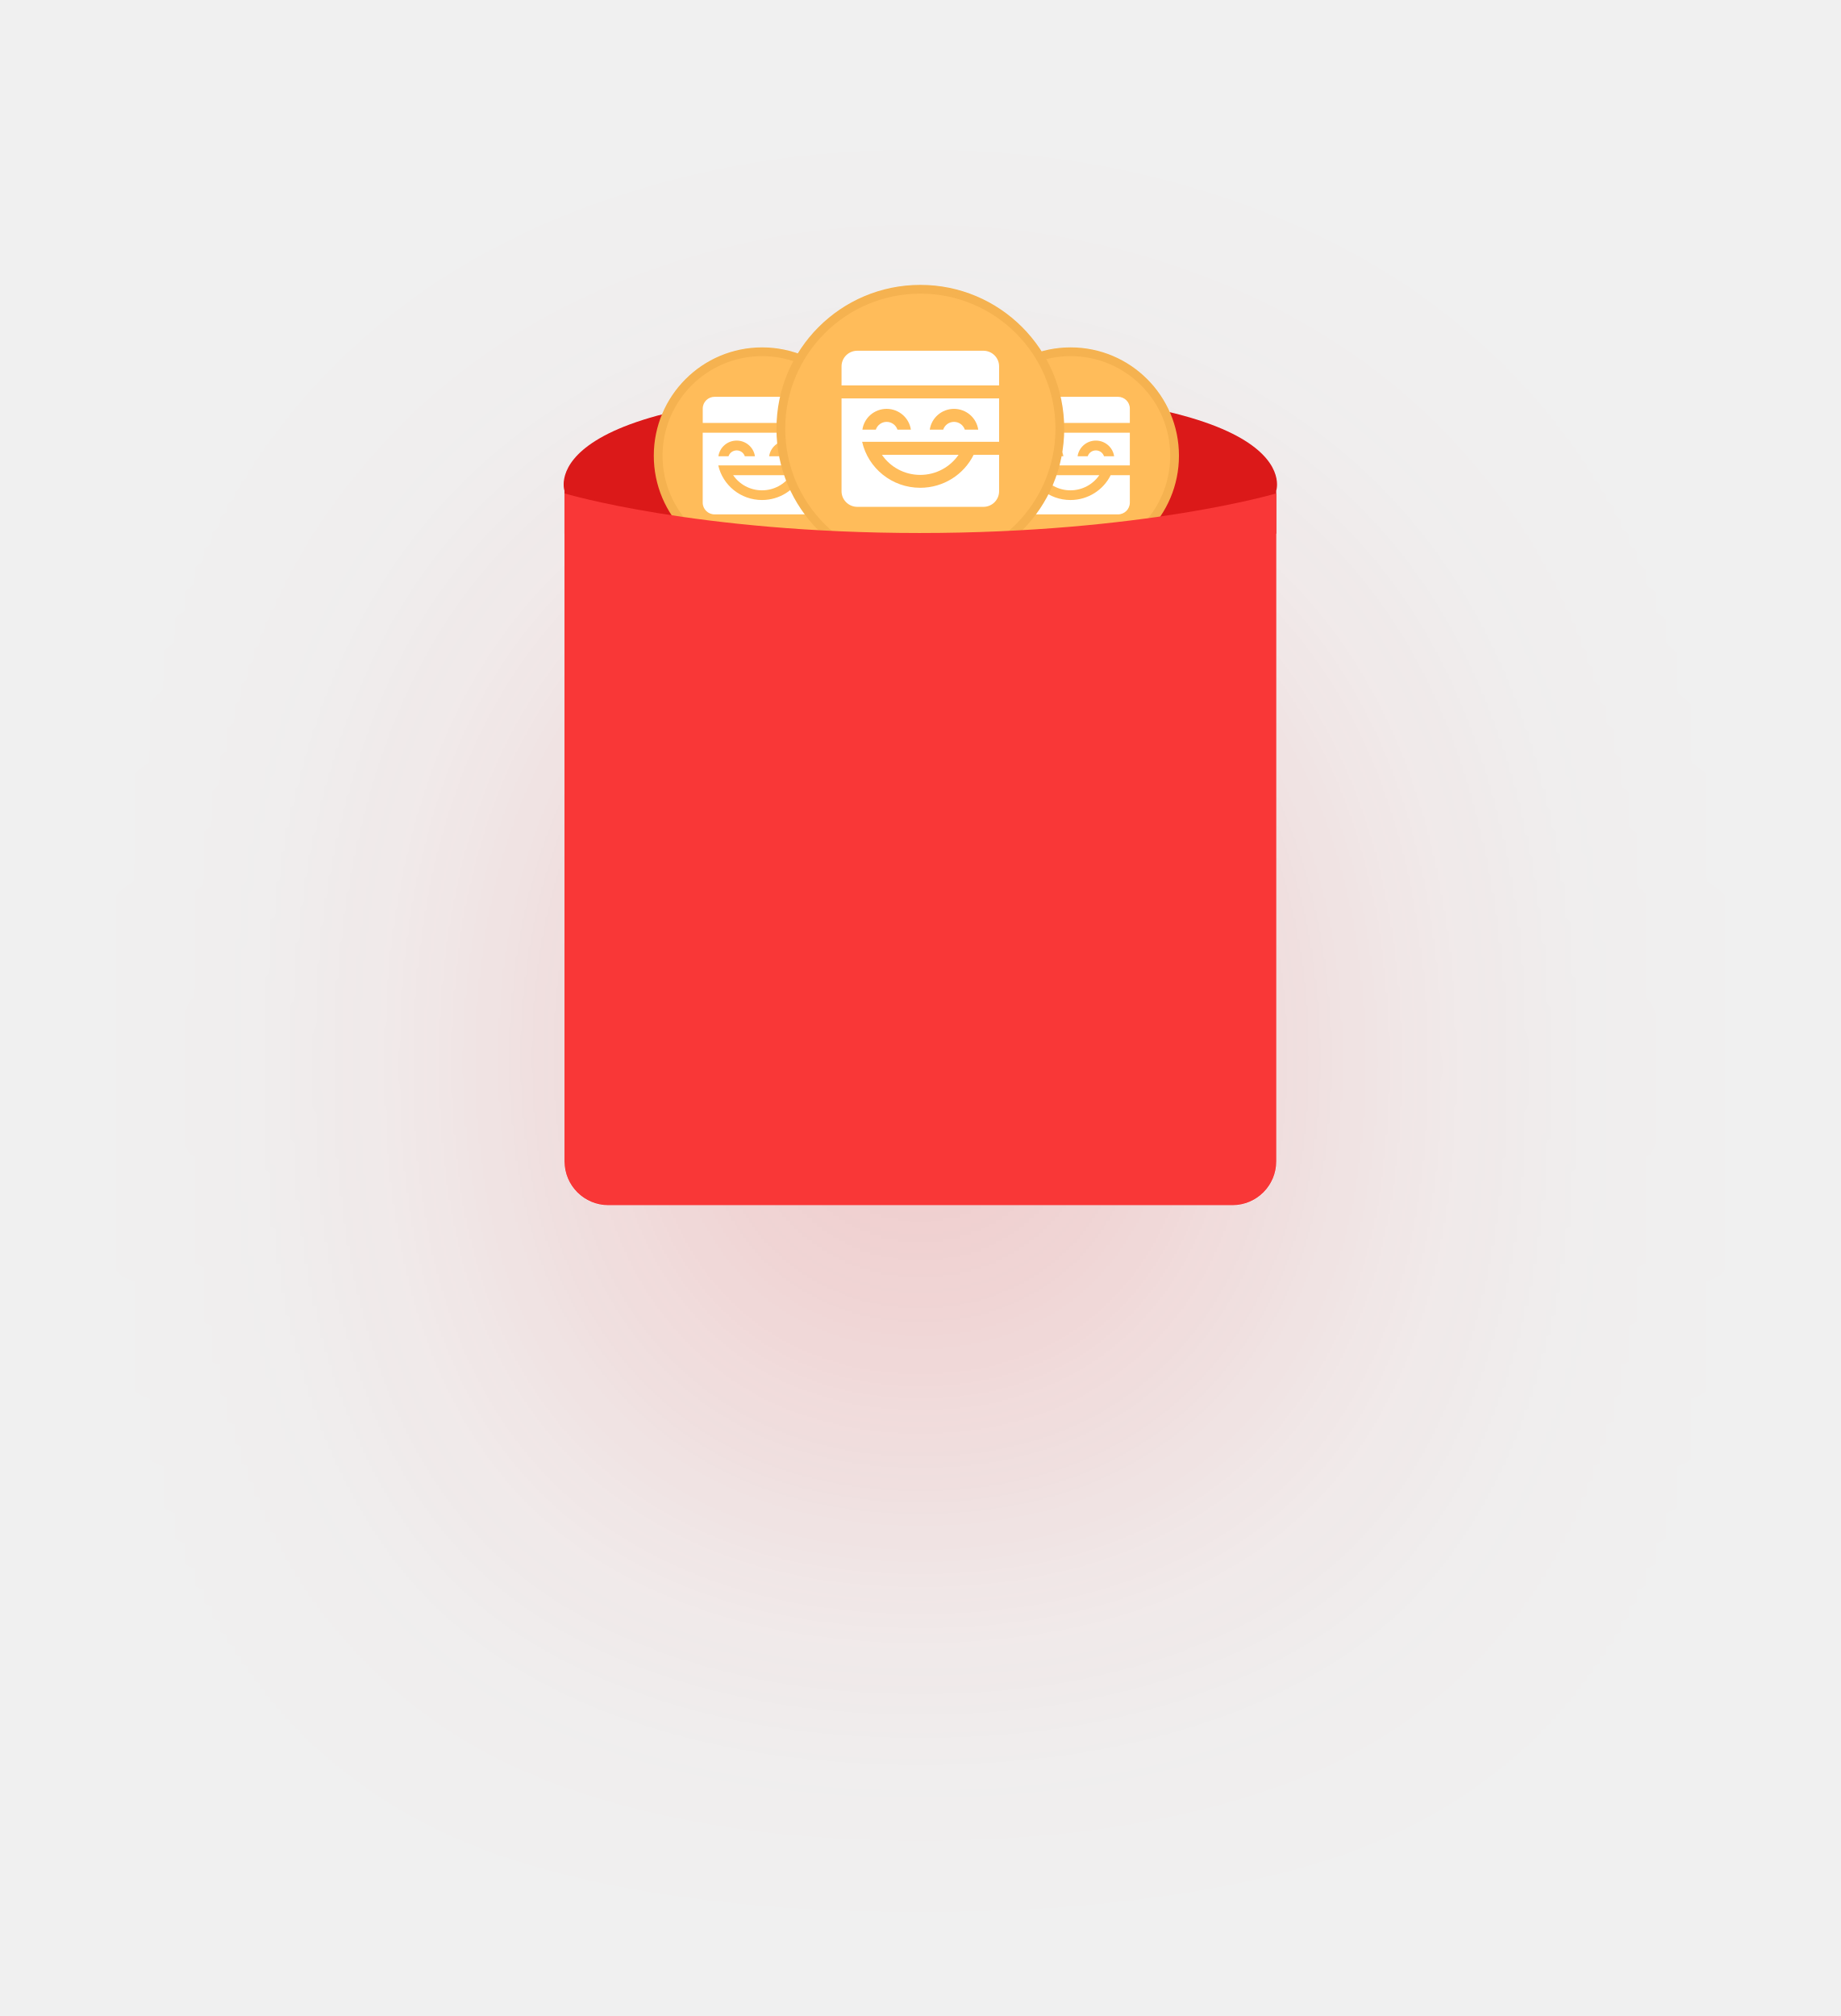
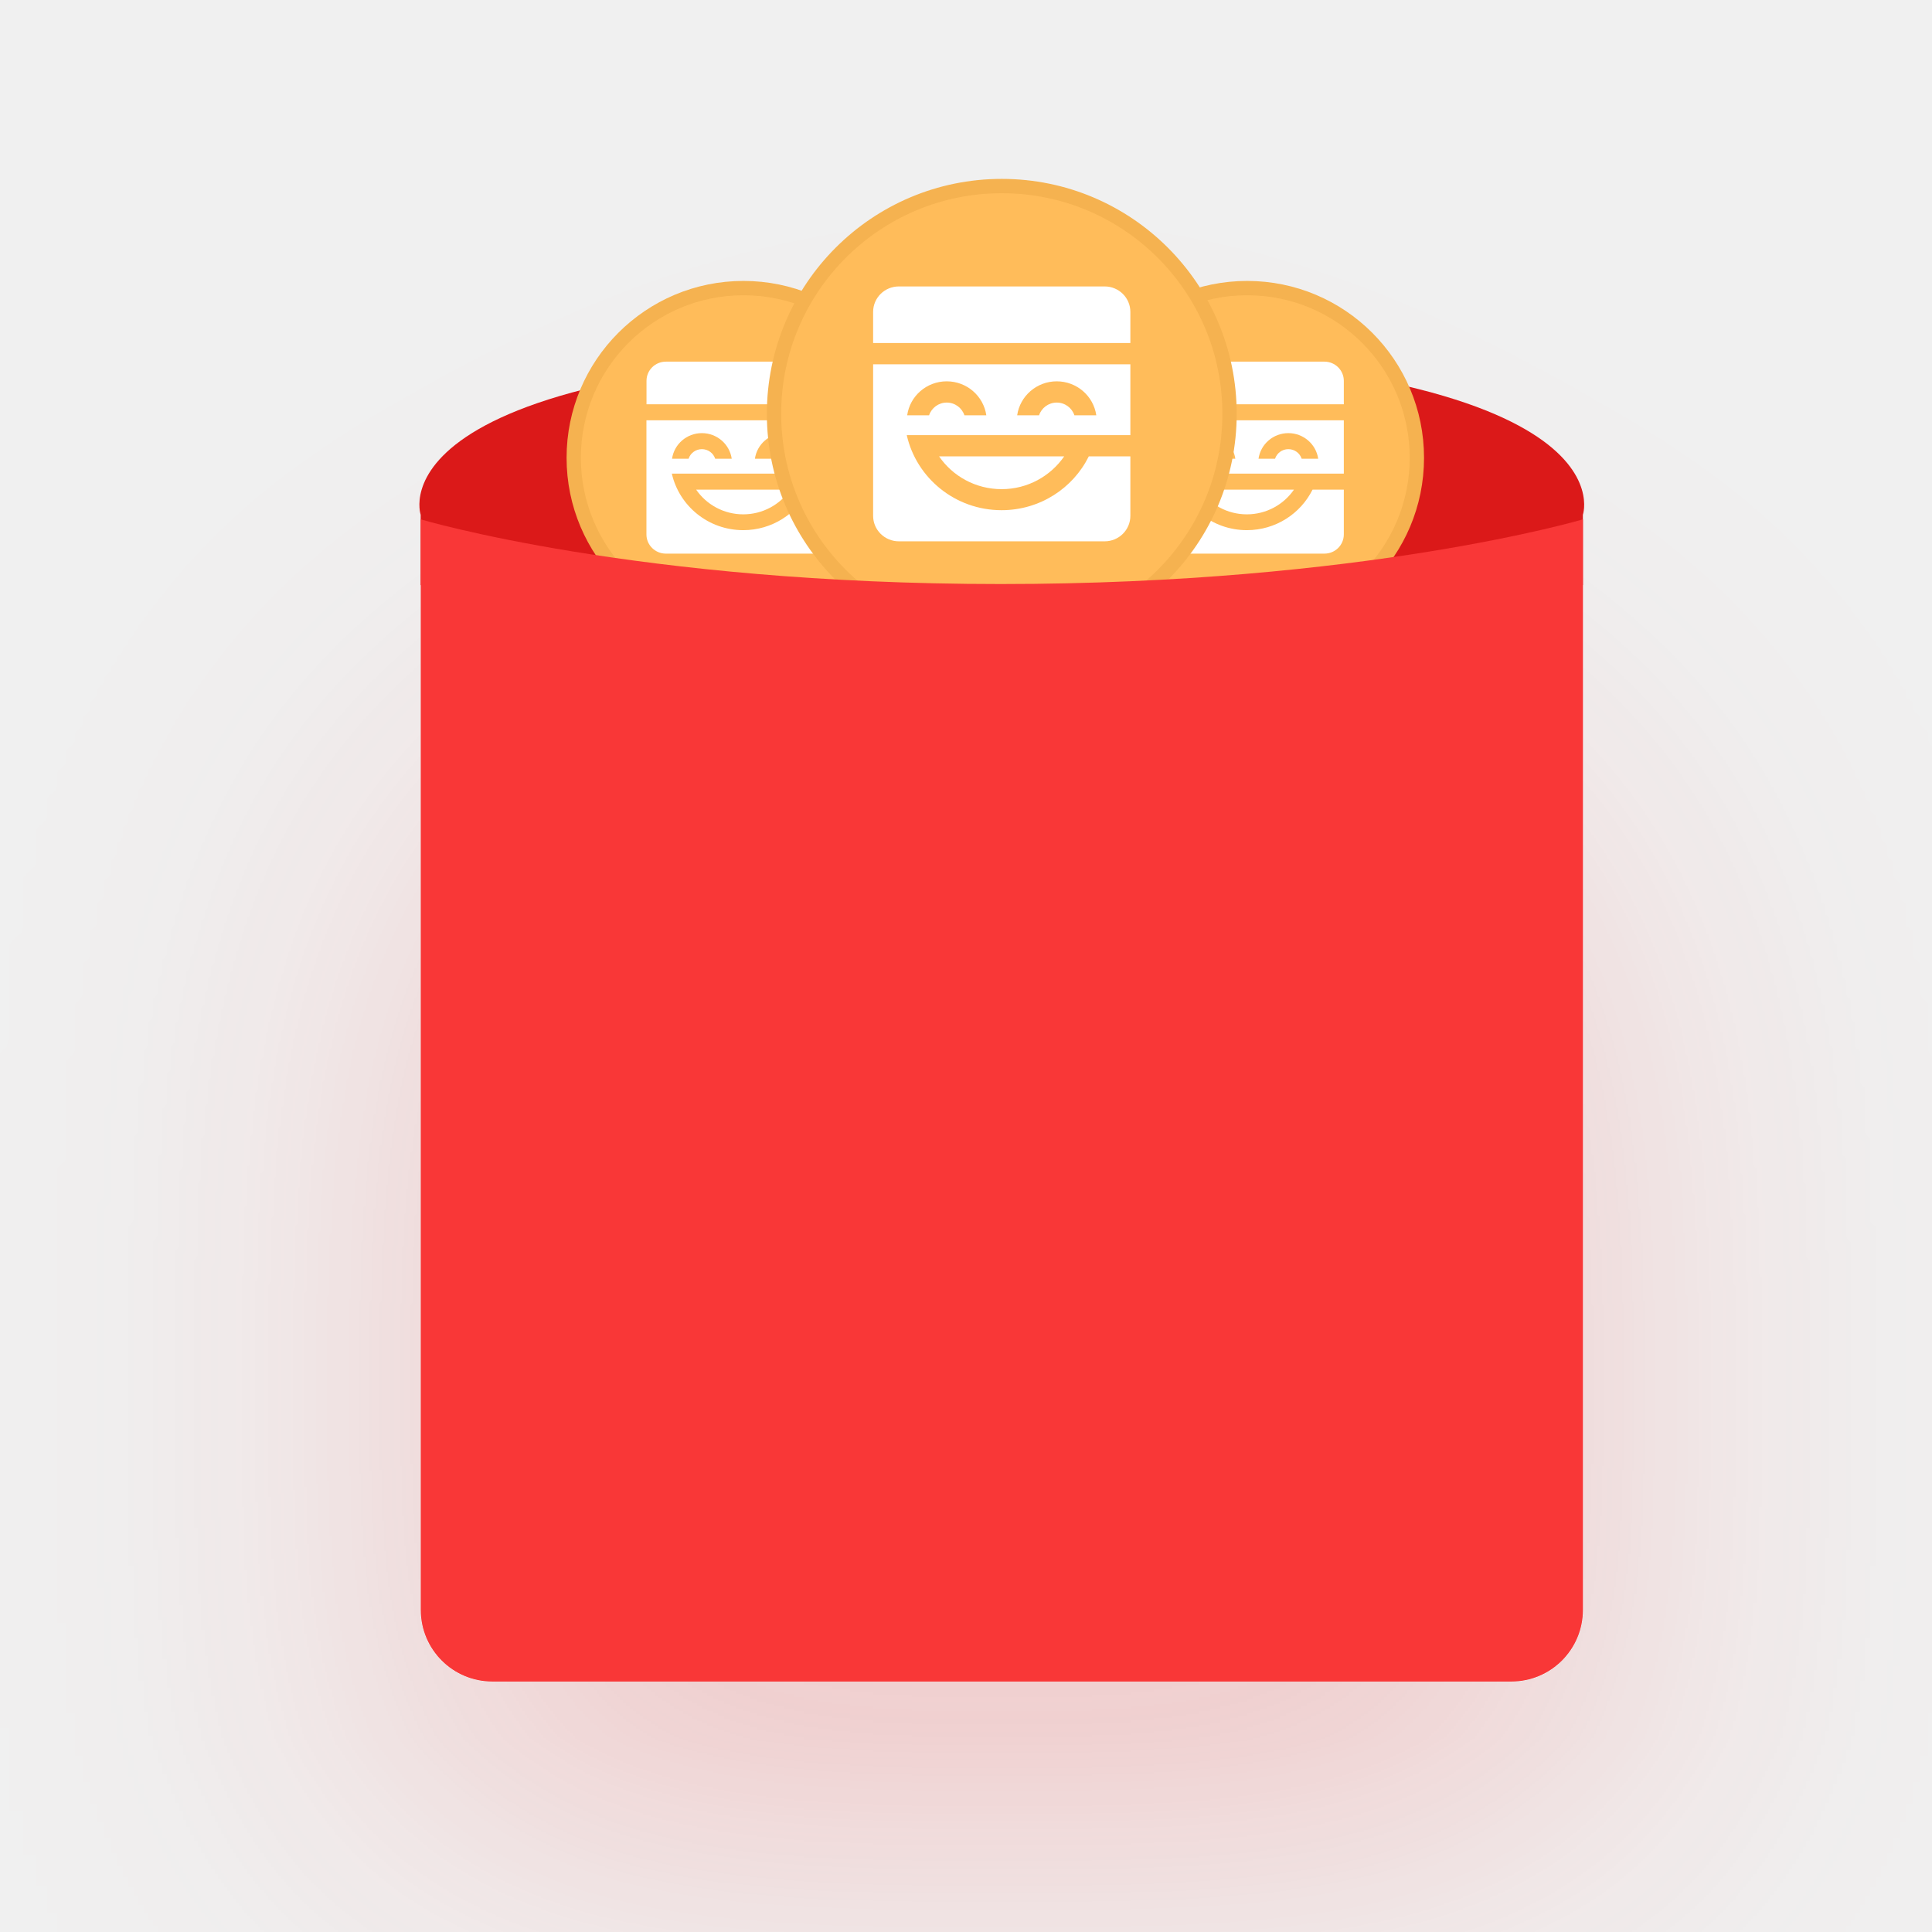
- <svg xmlns="http://www.w3.org/2000/svg" fill="none" height="46" viewBox="0 0 42 46" width="42">
+ <svg xmlns="http://www.w3.org/2000/svg" fill="none" width="24" height="24" viewBox="12 4 17 27">
  <filter id="a" color-interpolation-filters="sRGB" filterUnits="userSpaceOnUse" height="58" width="56" x="-7" y="-11">
    <feFlood flood-opacity="0" result="BackgroundImageFix" />
    <feGaussianBlur in="BackgroundImageFix" stdDeviation="8" />
    <feComposite in2="SourceAlpha" operator="in" result="effect1_backgroundBlur_253_30607" />
    <feColorMatrix in="SourceAlpha" result="hardAlpha" type="matrix" values="0 0 0 0 0 0 0 0 0 0 0 0 0 0 0 0 0 0 127 0" />
    <feOffset dy="6" />
    <feGaussianBlur stdDeviation="6" />
    <feComposite in2="hardAlpha" operator="out" />
    <feColorMatrix type="matrix" values="0 0 0 0 0.941 0 0 0 0 0.2 0 0 0 0 0.2 0 0 0 0.2 0" />
    <feBlend in2="effect1_backgroundBlur_253_30607" mode="normal" result="effect2_dropShadow_253_30607" />
    <feBlend in="SourceGraphic" in2="effect2_dropShadow_253_30607" mode="normal" result="shape" />
  </filter>
  <g filter="url(#a)">
    <path d="m12.879 11.194s-.793-2.284 8.121-2.284 8.121 2.284 8.121 2.284v.983h-16.242z" fill="#db1919" />
    <path d="m26.801 10.398c0 1.31-1.062 2.372-2.372 2.372-1.31 0-2.372-1.062-2.372-2.372 0-1.31 1.062-2.372 2.372-2.372 1.31 0 2.372 1.062 2.372 2.372z" fill="#ffbc5a" stroke="#f5b250" stroke-width=".2" />
    <path clip-rule="evenodd" d="m25.78 9.874v.745h-2.256-.097c.103.452.51.79.998.79.403 0 .751-.231.918-.566l.437-0v.626c0 .148-.121.268-.271.268h-2.166c-.149 0-.271-.12-.271-.268v-1.595zm-.697.969c-.143.208-.385.345-.658.345-.274 0-.515-.137-.658-.345zm-1.236-.79c-.212 0-.388.155-.417.358h.231c.025-.078.099-.134.186-.134.087 0 .161.056.186.134h.231c-.029-.202-.205-.358-.417-.358zm1.158 0c-.212 0-.388.155-.417.358h.231c.025-.078.099-.134.186-.134s.161.056.186.134h.231c-.029-.202-.205-.358-.417-.358zm.504-.999c.149 0 .271.12.271.268v.328h-2.707v-.328c0-.148.121-.268.271-.268z" fill="#fff" fill-rule="evenodd" />
    <circle cx="17.39" cy="10.398" fill="#ffbc5a" r="2.372" stroke="#f5b250" stroke-width=".2" />
    <path clip-rule="evenodd" d="m18.742 9.874v.745h-2.256-.097c.103.452.51.79.998.79.403 0 .751-.231.918-.566l.437-0v.626c0 .148-.121.268-.271.268h-2.166c-.149 0-.271-.12-.271-.268v-1.595zm-.697.969c-.143.208-.385.345-.658.345s-.515-.137-.658-.345zm-1.236-.79c-.212 0-.388.155-.417.358h.231c.025-.078.099-.134.186-.134s.161.056.186.134h.231c-.029-.202-.205-.358-.417-.358zm1.158 0c-.212 0-.388.155-.417.358h.231c.025-.078.099-.134.186-.134s.161.056.186.134h.231c-.029-.202-.205-.358-.417-.358zm.504-.999c.149 0 .271.12.271.268v.328h-2.707v-.328c0-.148.121-.268.271-.268z" fill="#fff" fill-rule="evenodd" />
    <path d="m24.183 9.783c0 1.758-1.425 3.183-3.183 3.183-1.758 0-3.183-1.425-3.183-3.183 0-1.758 1.425-3.183 3.183-3.183 1.758 0 3.183 1.425 3.183 3.183z" fill="#ffbc5a" stroke="#f5b250" stroke-width=".2" />
    <path clip-rule="evenodd" d="m22.797 9.091v.99h-2.996-.129c.136.601.678 1.049 1.325 1.049.535 0 .998-.306 1.219-.752h.581v.831c0 .197-.161.356-.359.356h-2.876c-.199 0-.36-.16-.36-.356v-2.118zm-.925 1.287c-.191.276-.511.458-.874.458s-.684-.181-.874-.458zm-1.641-1.049c-.282 0-.515.206-.553.475l.306 0c.034-.103.132-.178.247-.178s.213.075.247.178l.306-0c-.039-.269-.272-.475-.554-.475zm1.538 0c-.282 0-.515.206-.554.475l.306 0c.034-.103.132-.178.247-.178s.213.075.247.178l.306-0c-.039-.269-.272-.475-.554-.475zm.669-1.326c.199 0 .359.16.359.356v.435h-3.595v-.435c0-.197.161-.356.36-.356z" fill="#fff" fill-rule="evenodd" />
    <path d="m12.88 11.258s3.014.904 8.105.904 8.137-.904 8.137-.904v15.242c0 .552-.448 1-1 1h-14.242c-.552 0-1-.448-1-1z" fill="#f93737" />
  </g>
</svg>
